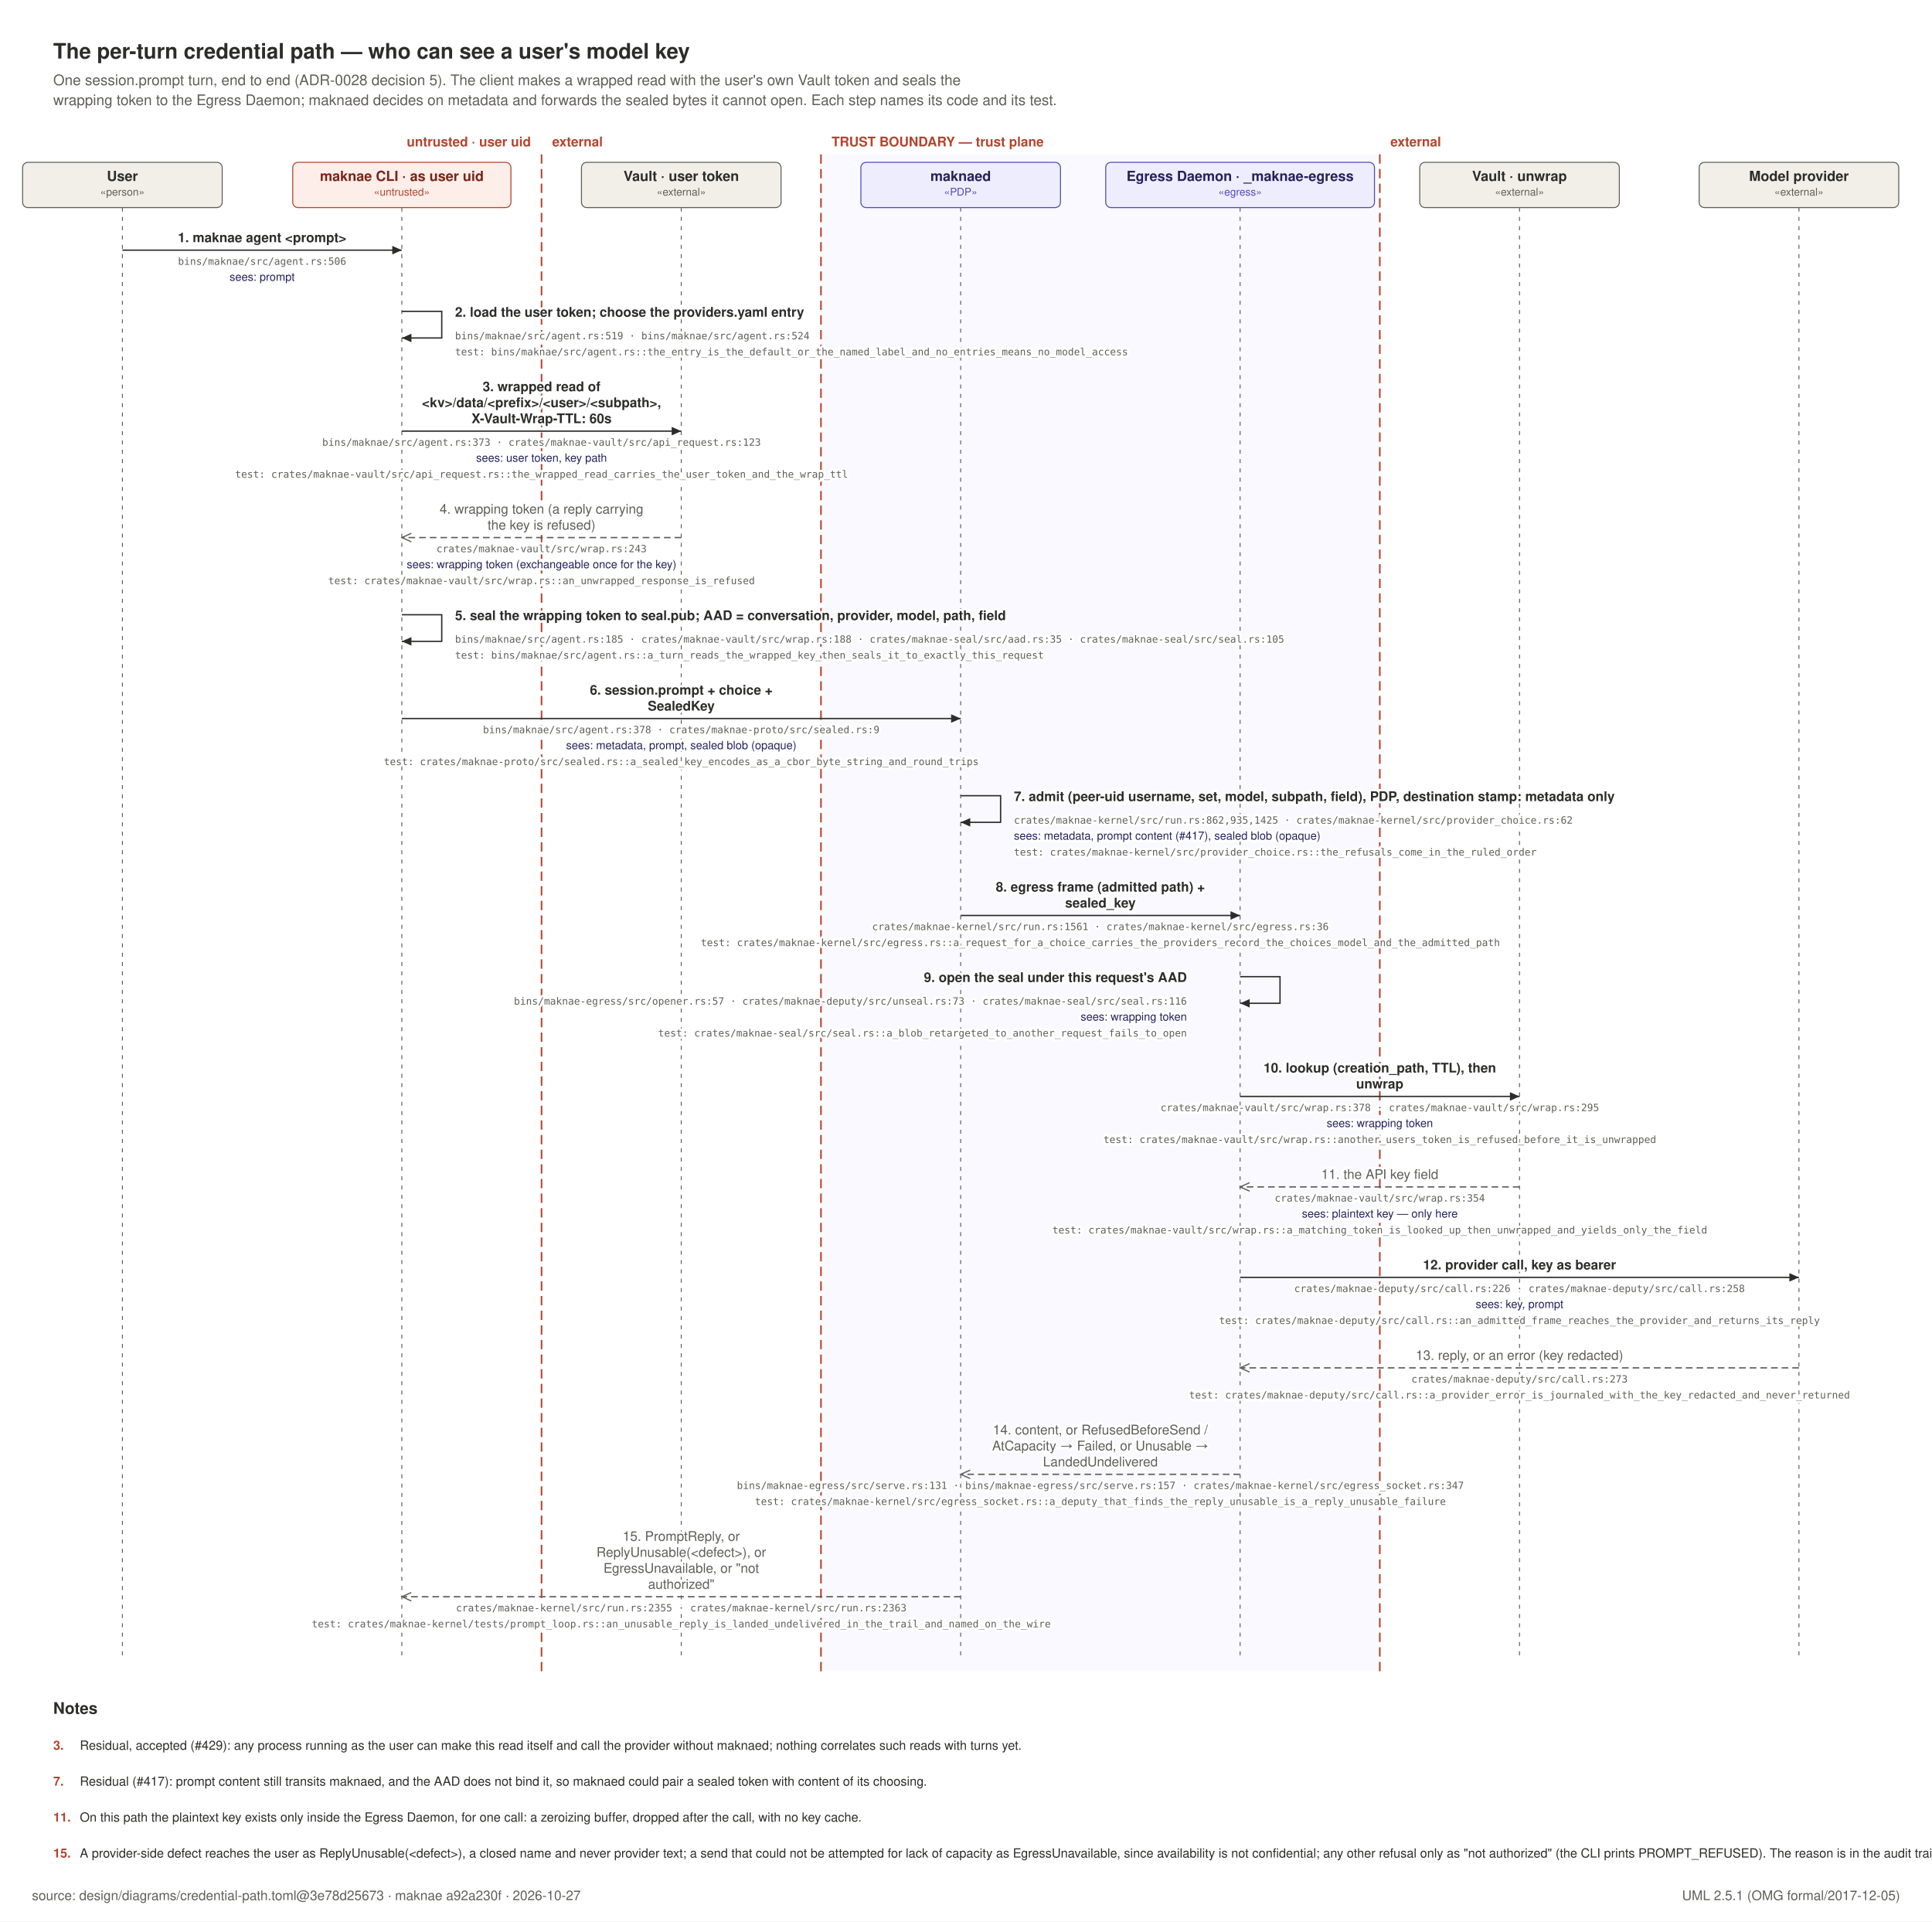
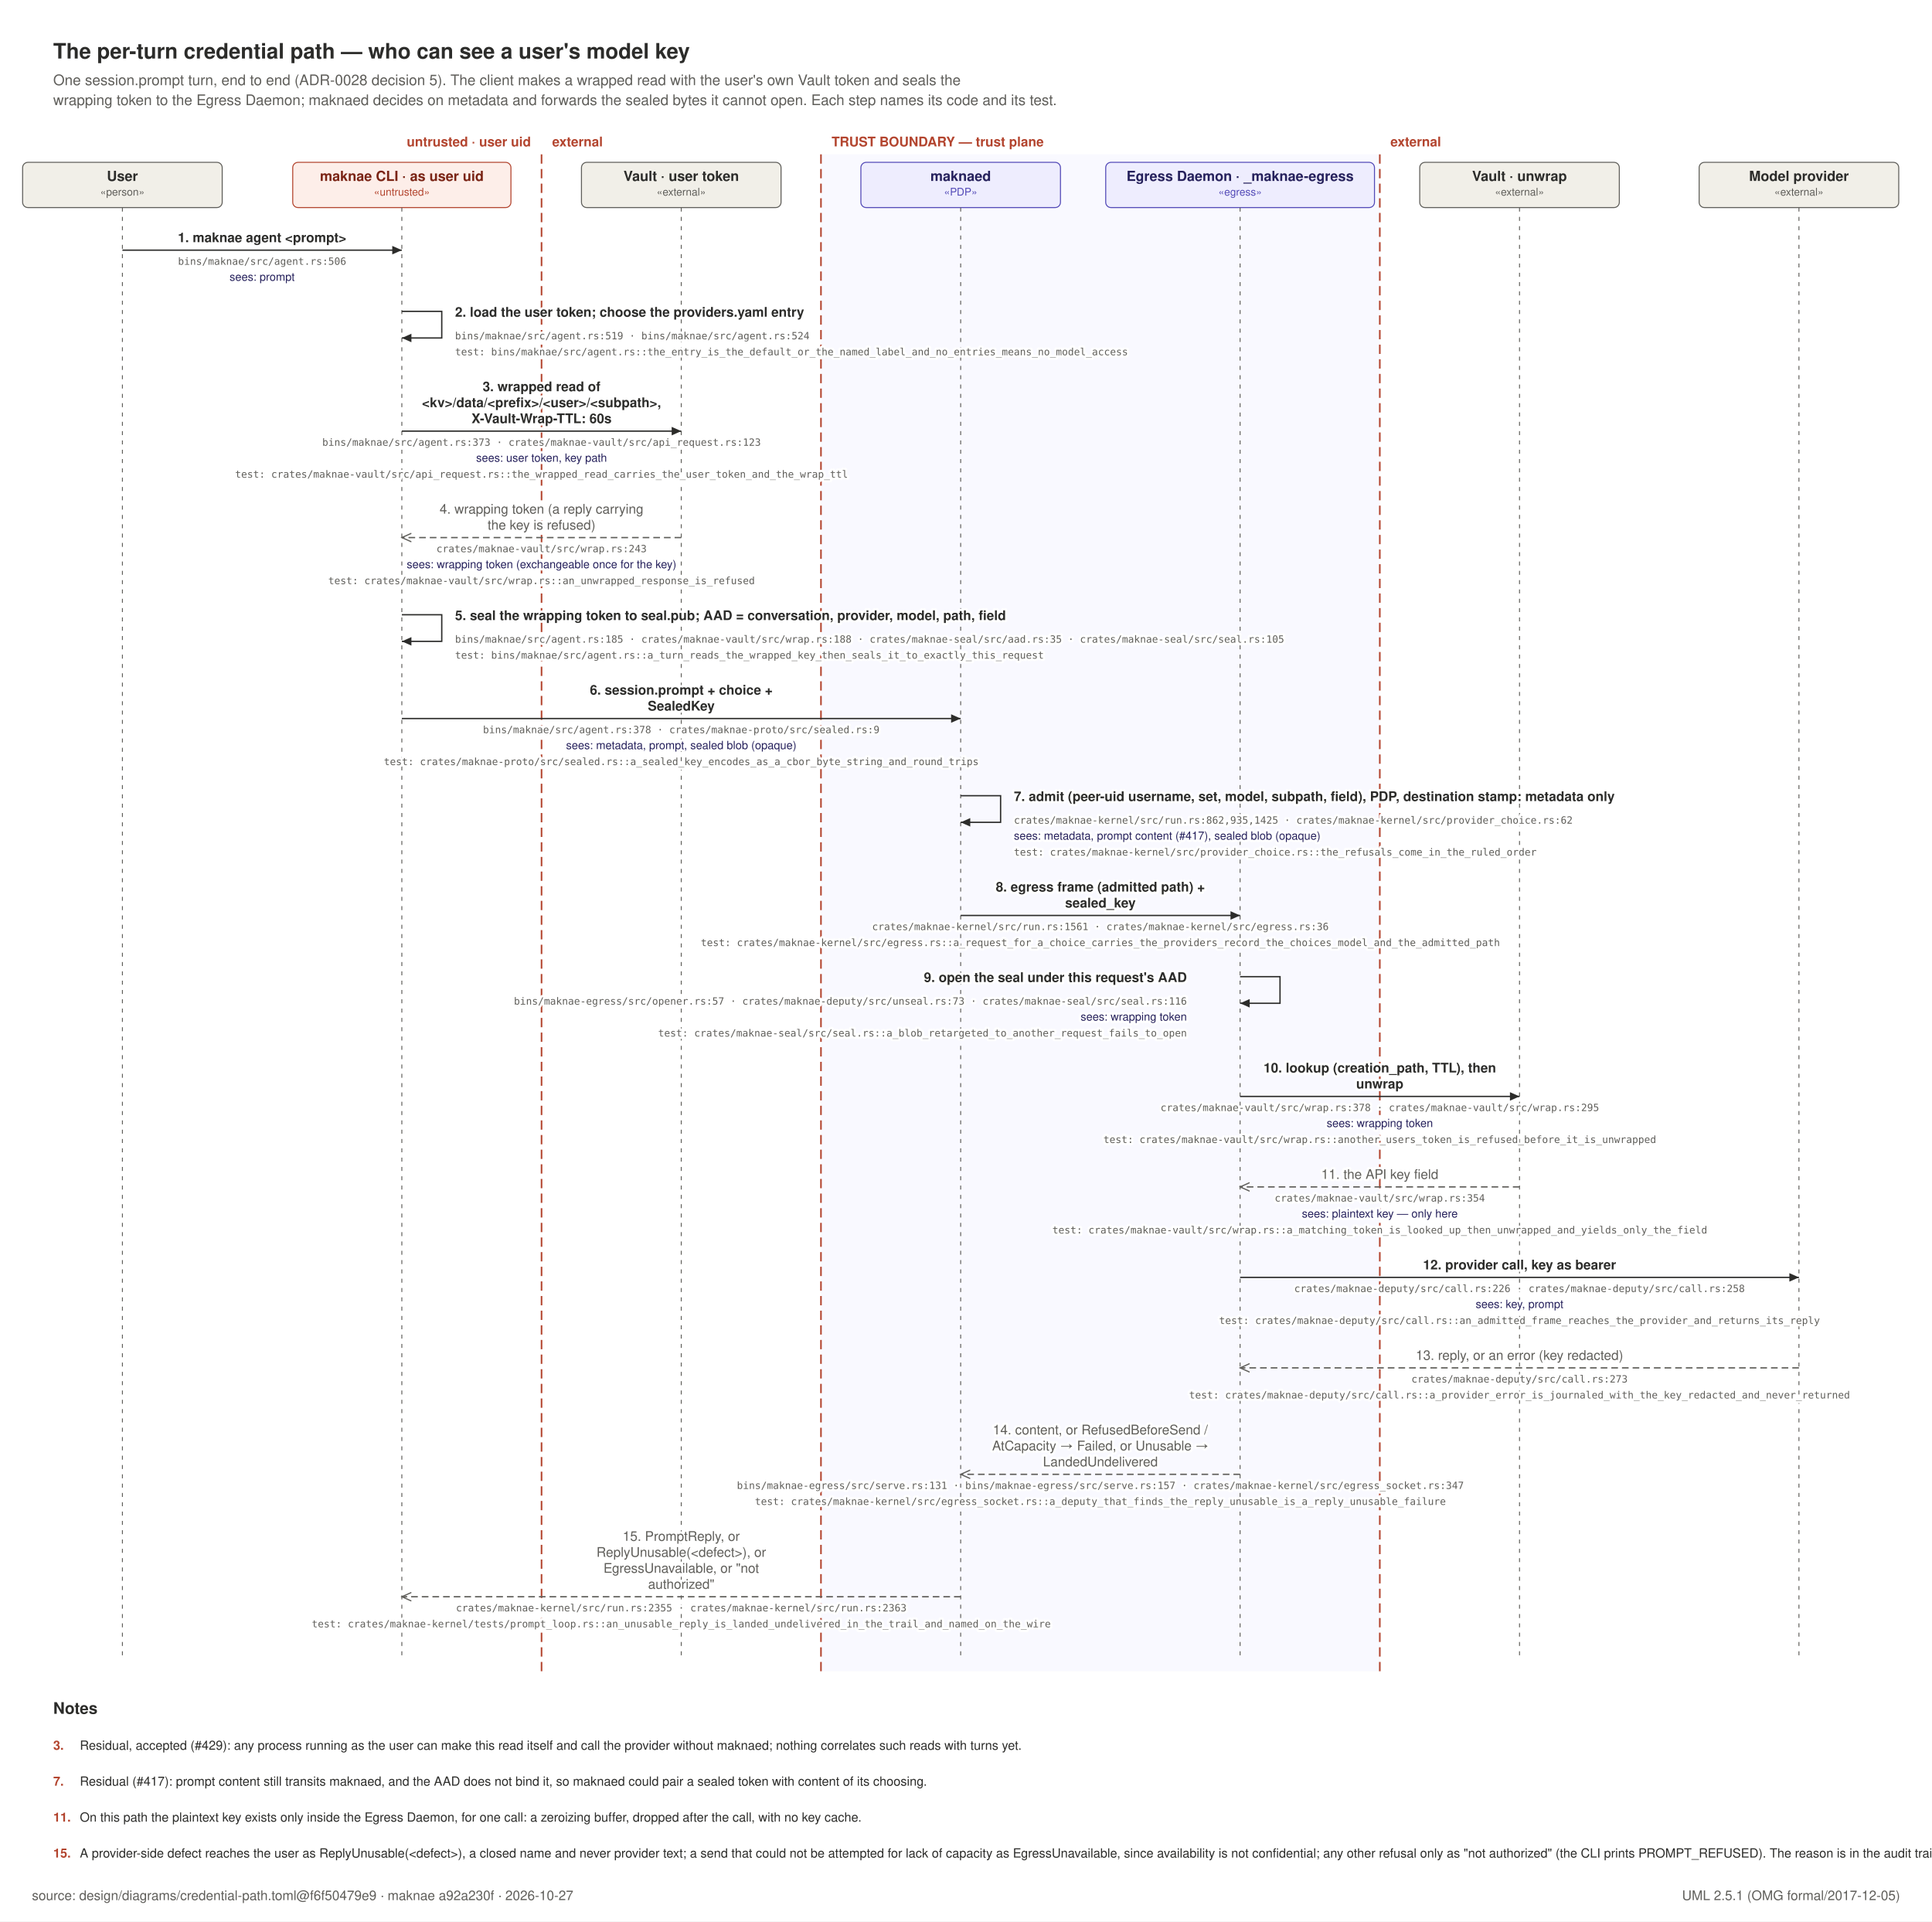
<svg xmlns="http://www.w3.org/2000/svg" width="1452" height="1444" viewBox="0 0 1452 1444" role="img">
  <rect x="0" y="0" width="1452" height="1444" fill="#FFFFFF" />
  <text x="40" y="44" text-anchor="start" font-family="Helvetica, Arial, sans-serif" font-size="16" font-weight="600" fill="#2C2C2A">The per-turn credential path — who can see a user's model key</text>
  <text x="40" y="64" text-anchor="start" font-family="Helvetica, Arial, sans-serif" font-size="11" font-weight="400" fill="#5F5E5A">One session.prompt turn, end to end (ADR-0028 decision 5). The client makes a wrapped read with the user's own Vault token and seals the</text>
  <text x="40" y="79" text-anchor="start" font-family="Helvetica, Arial, sans-serif" font-size="11" font-weight="400" fill="#5F5E5A">wrapping token to the Egress Daemon; maknaed decides on metadata and forwards the sealed bytes it cannot open. Each step names its code and its test.</text>
  <defs>
    <marker id="call" viewBox="0 0 10 10" refX="9" refY="5" markerWidth="8" markerHeight="8" orient="auto-start-reverse">
      <path d="M 0 1 L 9 5 L 0 9 z" fill="#2C2C2A" />
    </marker>
    <marker id="rep" viewBox="0 0 10 10" refX="9" refY="5" markerWidth="8" markerHeight="8" orient="auto-start-reverse">
      <path d="M 0 1 L 9 5 L 0 9" fill="none" stroke="#5F5E5A" stroke-width="1.1" />
    </marker>
  </defs>
  <line x1="407.0" y1="116" x2="407.0" y2="1256" stroke="#B3452F" stroke-width="1.2" stroke-dasharray="7 4" />
  <text x="399.0" y="110" text-anchor="end" font-family="Helvetica, Arial, sans-serif" font-size="10" font-weight="600" fill="#B3452F">untrusted · user uid</text>
  <text x="415.0" y="110" text-anchor="start" font-family="Helvetica, Arial, sans-serif" font-size="10" font-weight="600" fill="#B3452F">external</text>
  <rect x="617.0" y="116" width="420.0" height="1140" fill="#EEEDFE" opacity="0.35" />
  <line x1="617.0" y1="116" x2="617.0" y2="1256" stroke="#B3452F" stroke-width="1.2" stroke-dasharray="7 4" />
  <text x="625.0" y="110" text-anchor="start" font-family="Helvetica, Arial, sans-serif" font-size="10" font-weight="600" fill="#B3452F">TRUST BOUNDARY — trust plane</text>
  <line x1="1037.0" y1="116" x2="1037.0" y2="1256" stroke="#B3452F" stroke-width="1.2" stroke-dasharray="7 4" />
  <text x="1045.0" y="110" text-anchor="start" font-family="Helvetica, Arial, sans-serif" font-size="10" font-weight="600" fill="#B3452F">external</text>
  <rect x="17.0" y="122" width="150" height="34" rx="4" fill="#F1EFE8" stroke="#5F5E5A" stroke-width="0.75" />
  <text x="92" y="136" text-anchor="middle" font-family="Helvetica, Arial, sans-serif" font-size="10.5" font-weight="600" fill="#2C2C2A">User</text>
  <text x="92" y="147" text-anchor="middle" font-family="Helvetica, Arial, sans-serif" font-size="8" font-weight="400" fill="#5F5E5A">«person»</text>
  <line x1="92" y1="156" x2="92" y2="1244" stroke="#5F5E5A" stroke-width="0.7" stroke-dasharray="3 4" />
  <rect x="220.0" y="122" width="164" height="34" rx="4" fill="#FDEEE9" stroke="#B3452F" stroke-width="0.75" />
  <text x="302" y="136" text-anchor="middle" font-family="Helvetica, Arial, sans-serif" font-size="10.5" font-weight="600" fill="#7A2415">maknae CLI · as user uid</text>
  <text x="302" y="147" text-anchor="middle" font-family="Helvetica, Arial, sans-serif" font-size="8" font-weight="400" fill="#B3452F">«untrusted»</text>
  <line x1="302" y1="156" x2="302" y2="1244" stroke="#5F5E5A" stroke-width="0.7" stroke-dasharray="3 4" />
  <rect x="437.0" y="122" width="150" height="34" rx="4" fill="#F1EFE8" stroke="#5F5E5A" stroke-width="0.75" />
  <text x="512" y="136" text-anchor="middle" font-family="Helvetica, Arial, sans-serif" font-size="10.5" font-weight="600" fill="#2C2C2A">Vault · user token</text>
  <text x="512" y="147" text-anchor="middle" font-family="Helvetica, Arial, sans-serif" font-size="8" font-weight="400" fill="#5F5E5A">«external»</text>
  <line x1="512" y1="156" x2="512" y2="1244" stroke="#5F5E5A" stroke-width="0.7" stroke-dasharray="3 4" />
  <rect x="647.0" y="122" width="150" height="34" rx="4" fill="#EEEDFE" stroke="#534AB7" stroke-width="0.75" />
  <text x="722" y="136" text-anchor="middle" font-family="Helvetica, Arial, sans-serif" font-size="10.5" font-weight="600" fill="#26215C">maknaed</text>
  <text x="722" y="147" text-anchor="middle" font-family="Helvetica, Arial, sans-serif" font-size="8" font-weight="400" fill="#534AB7">«PDP»</text>
  <line x1="722" y1="156" x2="722" y2="1244" stroke="#5F5E5A" stroke-width="0.7" stroke-dasharray="3 4" />
  <rect x="831.0" y="122" width="202" height="34" rx="4" fill="#EEEDFE" stroke="#534AB7" stroke-width="0.75" />
  <text x="932" y="136" text-anchor="middle" font-family="Helvetica, Arial, sans-serif" font-size="10.5" font-weight="600" fill="#26215C">Egress Daemon · _maknae-egress</text>
  <text x="932" y="147" text-anchor="middle" font-family="Helvetica, Arial, sans-serif" font-size="8" font-weight="400" fill="#534AB7">«egress»</text>
  <line x1="932" y1="156" x2="932" y2="1244" stroke="#5F5E5A" stroke-width="0.7" stroke-dasharray="3 4" />
  <rect x="1067.0" y="122" width="150" height="34" rx="4" fill="#F1EFE8" stroke="#5F5E5A" stroke-width="0.75" />
  <text x="1142" y="136" text-anchor="middle" font-family="Helvetica, Arial, sans-serif" font-size="10.5" font-weight="600" fill="#2C2C2A">Vault · unwrap</text>
  <text x="1142" y="147" text-anchor="middle" font-family="Helvetica, Arial, sans-serif" font-size="8" font-weight="400" fill="#5F5E5A">«external»</text>
  <line x1="1142" y1="156" x2="1142" y2="1244" stroke="#5F5E5A" stroke-width="0.7" stroke-dasharray="3 4" />
  <rect x="1277.0" y="122" width="150" height="34" rx="4" fill="#F1EFE8" stroke="#5F5E5A" stroke-width="0.75" />
  <text x="1352" y="136" text-anchor="middle" font-family="Helvetica, Arial, sans-serif" font-size="10.5" font-weight="600" fill="#2C2C2A">Model provider</text>
  <text x="1352" y="147" text-anchor="middle" font-family="Helvetica, Arial, sans-serif" font-size="8" font-weight="400" fill="#5F5E5A">«external»</text>
  <line x1="1352" y1="156" x2="1352" y2="1244" stroke="#5F5E5A" stroke-width="0.7" stroke-dasharray="3 4" />
  <line x1="92" y1="188" x2="302" y2="188" stroke="#2C2C2A" stroke-width="1" marker-end="url(#call)" />
  <text x="197.0" y="182" text-anchor="middle" font-family="Helvetica, Arial, sans-serif" font-size="10" font-weight="600" fill="#2C2C2A" stroke="#FFFFFF" stroke-width="3.5" paint-order="stroke" stroke-linejoin="round">1. maknae agent &lt;prompt&gt;</text>
  <text x="197.0" y="199" text-anchor="middle" font-family="ui-monospace, SFMono-Regular, Menlo, monospace" font-size="7.5" font-weight="400" fill="#5F5E5A" stroke="#FFFFFF" stroke-width="3.5" paint-order="stroke" stroke-linejoin="round">bins/maknae/src/agent.rs:506</text>
  <text x="197.0" y="211" text-anchor="middle" font-family="Helvetica, Arial, sans-serif" font-size="8.5" font-weight="400" fill="#26215C" stroke="#FFFFFF" stroke-width="3.5" paint-order="stroke" stroke-linejoin="round">sees: prompt</text>
  <path d="M 302 234 h 30 v 20 h -30" fill="none" stroke="#2C2C2A" stroke-width="1" marker-end="url(#call)" />
  <text x="342" y="238" text-anchor="start" font-family="Helvetica, Arial, sans-serif" font-size="10" font-weight="600" fill="#2C2C2A" stroke="#FFFFFF" stroke-width="3.5" paint-order="stroke" stroke-linejoin="round">2. load the user token; choose the providers.yaml entry</text>
  <text x="342" y="255" text-anchor="start" font-family="ui-monospace, SFMono-Regular, Menlo, monospace" font-size="7.5" font-weight="400" fill="#5F5E5A" stroke="#FFFFFF" stroke-width="3.5" paint-order="stroke" stroke-linejoin="round">bins/maknae/src/agent.rs:519 · bins/maknae/src/agent.rs:524</text>
  <text x="342" y="267" text-anchor="start" font-family="ui-monospace, SFMono-Regular, Menlo, monospace" font-size="7.5" font-weight="400" fill="#5F5E5A" stroke="#FFFFFF" stroke-width="3.5" paint-order="stroke" stroke-linejoin="round">test: bins/maknae/src/agent.rs::the_entry_is_the_default_or_the_named_label_and_no_entries_means_no_model_access</text>
  <line x1="302" y1="324" x2="512" y2="324" stroke="#2C2C2A" stroke-width="1" marker-end="url(#call)" />
  <text x="407.0" y="294" text-anchor="middle" font-family="Helvetica, Arial, sans-serif" font-size="10" font-weight="600" fill="#2C2C2A" stroke="#FFFFFF" stroke-width="3.5" paint-order="stroke" stroke-linejoin="round">3. wrapped read of</text>
  <text x="407.0" y="306" text-anchor="middle" font-family="Helvetica, Arial, sans-serif" font-size="10" font-weight="600" fill="#2C2C2A" stroke="#FFFFFF" stroke-width="3.5" paint-order="stroke" stroke-linejoin="round">&lt;kv&gt;/data/&lt;prefix&gt;/&lt;user&gt;/&lt;subpath&gt;,</text>
  <text x="407.0" y="318" text-anchor="middle" font-family="Helvetica, Arial, sans-serif" font-size="10" font-weight="600" fill="#2C2C2A" stroke="#FFFFFF" stroke-width="3.5" paint-order="stroke" stroke-linejoin="round">X-Vault-Wrap-TTL: 60s</text>
  <text x="407.0" y="335" text-anchor="middle" font-family="ui-monospace, SFMono-Regular, Menlo, monospace" font-size="7.5" font-weight="400" fill="#5F5E5A" stroke="#FFFFFF" stroke-width="3.5" paint-order="stroke" stroke-linejoin="round">bins/maknae/src/agent.rs:373 · crates/maknae-vault/src/api_request.rs:123</text>
  <text x="407.0" y="347" text-anchor="middle" font-family="Helvetica, Arial, sans-serif" font-size="8.5" font-weight="400" fill="#26215C" stroke="#FFFFFF" stroke-width="3.5" paint-order="stroke" stroke-linejoin="round">sees: user token, key path</text>
  <text x="407.0" y="359" text-anchor="middle" font-family="ui-monospace, SFMono-Regular, Menlo, monospace" font-size="7.5" font-weight="400" fill="#5F5E5A" stroke="#FFFFFF" stroke-width="3.5" paint-order="stroke" stroke-linejoin="round">test: crates/maknae-vault/src/api_request.rs::the_wrapped_read_carries_the_user_token_and_the_wrap_ttl</text>
  <line x1="512" y1="404" x2="302" y2="404" stroke="#5F5E5A" stroke-width="1" stroke-dasharray="5 3" marker-end="url(#rep)" />
  <text x="407.0" y="386" text-anchor="middle" font-family="Helvetica, Arial, sans-serif" font-size="10" font-weight="400" fill="#5F5E5A" stroke="#FFFFFF" stroke-width="3.5" paint-order="stroke" stroke-linejoin="round">4. wrapping token (a reply carrying</text>
  <text x="407.0" y="398" text-anchor="middle" font-family="Helvetica, Arial, sans-serif" font-size="10" font-weight="400" fill="#5F5E5A" stroke="#FFFFFF" stroke-width="3.5" paint-order="stroke" stroke-linejoin="round">the key is refused)</text>
  <text x="407.0" y="415" text-anchor="middle" font-family="ui-monospace, SFMono-Regular, Menlo, monospace" font-size="7.5" font-weight="400" fill="#5F5E5A" stroke="#FFFFFF" stroke-width="3.5" paint-order="stroke" stroke-linejoin="round">crates/maknae-vault/src/wrap.rs:243</text>
  <text x="407.0" y="427" text-anchor="middle" font-family="Helvetica, Arial, sans-serif" font-size="8.5" font-weight="400" fill="#26215C" stroke="#FFFFFF" stroke-width="3.5" paint-order="stroke" stroke-linejoin="round">sees: wrapping token (exchangeable once for the key)</text>
  <text x="407.0" y="439" text-anchor="middle" font-family="ui-monospace, SFMono-Regular, Menlo, monospace" font-size="7.5" font-weight="400" fill="#5F5E5A" stroke="#FFFFFF" stroke-width="3.5" paint-order="stroke" stroke-linejoin="round">test: crates/maknae-vault/src/wrap.rs::an_unwrapped_response_is_refused</text>
  <path d="M 302 462 h 30 v 20 h -30" fill="none" stroke="#2C2C2A" stroke-width="1" marker-end="url(#call)" />
  <text x="342" y="466" text-anchor="start" font-family="Helvetica, Arial, sans-serif" font-size="10" font-weight="600" fill="#2C2C2A" stroke="#FFFFFF" stroke-width="3.5" paint-order="stroke" stroke-linejoin="round">5. seal the wrapping token to seal.pub; AAD = conversation, provider, model, path, field</text>
  <text x="342" y="483" text-anchor="start" font-family="ui-monospace, SFMono-Regular, Menlo, monospace" font-size="7.5" font-weight="400" fill="#5F5E5A" stroke="#FFFFFF" stroke-width="3.5" paint-order="stroke" stroke-linejoin="round">bins/maknae/src/agent.rs:185 · crates/maknae-vault/src/wrap.rs:188 · crates/maknae-seal/src/aad.rs:35 · crates/maknae-seal/src/seal.rs:105</text>
  <text x="342" y="495" text-anchor="start" font-family="ui-monospace, SFMono-Regular, Menlo, monospace" font-size="7.5" font-weight="400" fill="#5F5E5A" stroke="#FFFFFF" stroke-width="3.5" paint-order="stroke" stroke-linejoin="round">test: bins/maknae/src/agent.rs::a_turn_reads_the_wrapped_key_then_seals_it_to_exactly_this_request</text>
  <line x1="302" y1="540" x2="722" y2="540" stroke="#2C2C2A" stroke-width="1" marker-end="url(#call)" />
  <text x="512.0" y="522" text-anchor="middle" font-family="Helvetica, Arial, sans-serif" font-size="10" font-weight="600" fill="#2C2C2A" stroke="#FFFFFF" stroke-width="3.5" paint-order="stroke" stroke-linejoin="round">6. session.prompt + choice +</text>
  <text x="512.0" y="534" text-anchor="middle" font-family="Helvetica, Arial, sans-serif" font-size="10" font-weight="600" fill="#2C2C2A" stroke="#FFFFFF" stroke-width="3.5" paint-order="stroke" stroke-linejoin="round">SealedKey</text>
  <text x="512.0" y="551" text-anchor="middle" font-family="ui-monospace, SFMono-Regular, Menlo, monospace" font-size="7.5" font-weight="400" fill="#5F5E5A" stroke="#FFFFFF" stroke-width="3.5" paint-order="stroke" stroke-linejoin="round">bins/maknae/src/agent.rs:378 · crates/maknae-proto/src/sealed.rs:9</text>
  <text x="512.0" y="563" text-anchor="middle" font-family="Helvetica, Arial, sans-serif" font-size="8.5" font-weight="400" fill="#26215C" stroke="#FFFFFF" stroke-width="3.5" paint-order="stroke" stroke-linejoin="round">sees: metadata, prompt, sealed blob (opaque)</text>
  <text x="512.0" y="575" text-anchor="middle" font-family="ui-monospace, SFMono-Regular, Menlo, monospace" font-size="7.5" font-weight="400" fill="#5F5E5A" stroke="#FFFFFF" stroke-width="3.5" paint-order="stroke" stroke-linejoin="round">test: crates/maknae-proto/src/sealed.rs::a_sealed_key_encodes_as_a_cbor_byte_string_and_round_trips</text>
  <path d="M 722 598 h 30 v 20 h -30" fill="none" stroke="#2C2C2A" stroke-width="1" marker-end="url(#call)" />
  <text x="762" y="602" text-anchor="start" font-family="Helvetica, Arial, sans-serif" font-size="10" font-weight="600" fill="#2C2C2A" stroke="#FFFFFF" stroke-width="3.5" paint-order="stroke" stroke-linejoin="round">7. admit (peer-uid username, set, model, subpath, field), PDP, destination stamp: metadata only</text>
  <text x="762" y="619" text-anchor="start" font-family="ui-monospace, SFMono-Regular, Menlo, monospace" font-size="7.5" font-weight="400" fill="#5F5E5A" stroke="#FFFFFF" stroke-width="3.5" paint-order="stroke" stroke-linejoin="round">crates/maknae-kernel/src/run.rs:862,935,1425 · crates/maknae-kernel/src/provider_choice.rs:62</text>
  <text x="762" y="631" text-anchor="start" font-family="Helvetica, Arial, sans-serif" font-size="8.5" font-weight="400" fill="#26215C" stroke="#FFFFFF" stroke-width="3.5" paint-order="stroke" stroke-linejoin="round">sees: metadata, prompt content (#417), sealed blob (opaque)</text>
  <text x="762" y="643" text-anchor="start" font-family="ui-monospace, SFMono-Regular, Menlo, monospace" font-size="7.5" font-weight="400" fill="#5F5E5A" stroke="#FFFFFF" stroke-width="3.5" paint-order="stroke" stroke-linejoin="round">test: crates/maknae-kernel/src/provider_choice.rs::the_refusals_come_in_the_ruled_order</text>
  <line x1="722" y1="688" x2="932" y2="688" stroke="#2C2C2A" stroke-width="1" marker-end="url(#call)" />
  <text x="827.0" y="670" text-anchor="middle" font-family="Helvetica, Arial, sans-serif" font-size="10" font-weight="600" fill="#2C2C2A" stroke="#FFFFFF" stroke-width="3.5" paint-order="stroke" stroke-linejoin="round">8. egress frame (admitted path) +</text>
  <text x="827.0" y="682" text-anchor="middle" font-family="Helvetica, Arial, sans-serif" font-size="10" font-weight="600" fill="#2C2C2A" stroke="#FFFFFF" stroke-width="3.5" paint-order="stroke" stroke-linejoin="round">sealed_key</text>
  <text x="827.0" y="699" text-anchor="middle" font-family="ui-monospace, SFMono-Regular, Menlo, monospace" font-size="7.5" font-weight="400" fill="#5F5E5A" stroke="#FFFFFF" stroke-width="3.5" paint-order="stroke" stroke-linejoin="round">crates/maknae-kernel/src/run.rs:1561 · crates/maknae-kernel/src/egress.rs:36</text>
  <text x="827.0" y="711" text-anchor="middle" font-family="ui-monospace, SFMono-Regular, Menlo, monospace" font-size="7.5" font-weight="400" fill="#5F5E5A" stroke="#FFFFFF" stroke-width="3.5" paint-order="stroke" stroke-linejoin="round">test: crates/maknae-kernel/src/egress.rs::a_request_for_a_choice_carries_the_providers_record_the_choices_model_and_the_admitted_path</text>
  <path d="M 932 734 h 30 v 20 h -30" fill="none" stroke="#2C2C2A" stroke-width="1" marker-end="url(#call)" />
  <text x="892" y="738" text-anchor="end" font-family="Helvetica, Arial, sans-serif" font-size="10" font-weight="600" fill="#2C2C2A" stroke="#FFFFFF" stroke-width="3.5" paint-order="stroke" stroke-linejoin="round">9. open the seal under this request's AAD</text>
  <text x="892" y="755" text-anchor="end" font-family="ui-monospace, SFMono-Regular, Menlo, monospace" font-size="7.5" font-weight="400" fill="#5F5E5A" stroke="#FFFFFF" stroke-width="3.5" paint-order="stroke" stroke-linejoin="round">bins/maknae-egress/src/opener.rs:57 · crates/maknae-deputy/src/unseal.rs:73 · crates/maknae-seal/src/seal.rs:116</text>
  <text x="892" y="767" text-anchor="end" font-family="Helvetica, Arial, sans-serif" font-size="8.5" font-weight="400" fill="#26215C" stroke="#FFFFFF" stroke-width="3.5" paint-order="stroke" stroke-linejoin="round">sees: wrapping token</text>
  <text x="892" y="779" text-anchor="end" font-family="ui-monospace, SFMono-Regular, Menlo, monospace" font-size="7.5" font-weight="400" fill="#5F5E5A" stroke="#FFFFFF" stroke-width="3.5" paint-order="stroke" stroke-linejoin="round">test: crates/maknae-seal/src/seal.rs::a_blob_retargeted_to_another_request_fails_to_open</text>
  <line x1="932" y1="824" x2="1142" y2="824" stroke="#2C2C2A" stroke-width="1" marker-end="url(#call)" />
  <text x="1037.0" y="806" text-anchor="middle" font-family="Helvetica, Arial, sans-serif" font-size="10" font-weight="600" fill="#2C2C2A" stroke="#FFFFFF" stroke-width="3.5" paint-order="stroke" stroke-linejoin="round">10. lookup (creation_path, TTL), then</text>
  <text x="1037.0" y="818" text-anchor="middle" font-family="Helvetica, Arial, sans-serif" font-size="10" font-weight="600" fill="#2C2C2A" stroke="#FFFFFF" stroke-width="3.5" paint-order="stroke" stroke-linejoin="round">unwrap</text>
  <text x="1037.0" y="835" text-anchor="middle" font-family="ui-monospace, SFMono-Regular, Menlo, monospace" font-size="7.5" font-weight="400" fill="#5F5E5A" stroke="#FFFFFF" stroke-width="3.5" paint-order="stroke" stroke-linejoin="round">crates/maknae-vault/src/wrap.rs:378 · crates/maknae-vault/src/wrap.rs:295</text>
  <text x="1037.0" y="847" text-anchor="middle" font-family="Helvetica, Arial, sans-serif" font-size="8.5" font-weight="400" fill="#26215C" stroke="#FFFFFF" stroke-width="3.5" paint-order="stroke" stroke-linejoin="round">sees: wrapping token</text>
  <text x="1037.0" y="859" text-anchor="middle" font-family="ui-monospace, SFMono-Regular, Menlo, monospace" font-size="7.5" font-weight="400" fill="#5F5E5A" stroke="#FFFFFF" stroke-width="3.5" paint-order="stroke" stroke-linejoin="round">test: crates/maknae-vault/src/wrap.rs::another_users_token_is_refused_before_it_is_unwrapped</text>
  <line x1="1142" y1="892" x2="932" y2="892" stroke="#5F5E5A" stroke-width="1" stroke-dasharray="5 3" marker-end="url(#rep)" />
  <text x="1037.0" y="886" text-anchor="middle" font-family="Helvetica, Arial, sans-serif" font-size="10" font-weight="400" fill="#5F5E5A" stroke="#FFFFFF" stroke-width="3.5" paint-order="stroke" stroke-linejoin="round">11. the API key field</text>
  <text x="1037.0" y="903" text-anchor="middle" font-family="ui-monospace, SFMono-Regular, Menlo, monospace" font-size="7.5" font-weight="400" fill="#5F5E5A" stroke="#FFFFFF" stroke-width="3.5" paint-order="stroke" stroke-linejoin="round">crates/maknae-vault/src/wrap.rs:354</text>
  <text x="1037.0" y="915" text-anchor="middle" font-family="Helvetica, Arial, sans-serif" font-size="8.5" font-weight="400" fill="#26215C" stroke="#FFFFFF" stroke-width="3.5" paint-order="stroke" stroke-linejoin="round">sees: plaintext key — only here</text>
  <text x="1037.0" y="927" text-anchor="middle" font-family="ui-monospace, SFMono-Regular, Menlo, monospace" font-size="7.5" font-weight="400" fill="#5F5E5A" stroke="#FFFFFF" stroke-width="3.5" paint-order="stroke" stroke-linejoin="round">test: crates/maknae-vault/src/wrap.rs::a_matching_token_is_looked_up_then_unwrapped_and_yields_only_the_field</text>
  <line x1="932" y1="960" x2="1352" y2="960" stroke="#2C2C2A" stroke-width="1" marker-end="url(#call)" />
  <text x="1142.0" y="954" text-anchor="middle" font-family="Helvetica, Arial, sans-serif" font-size="10" font-weight="600" fill="#2C2C2A" stroke="#FFFFFF" stroke-width="3.5" paint-order="stroke" stroke-linejoin="round">12. provider call, key as bearer</text>
  <text x="1142.0" y="971" text-anchor="middle" font-family="ui-monospace, SFMono-Regular, Menlo, monospace" font-size="7.5" font-weight="400" fill="#5F5E5A" stroke="#FFFFFF" stroke-width="3.5" paint-order="stroke" stroke-linejoin="round">crates/maknae-deputy/src/call.rs:226 · crates/maknae-deputy/src/call.rs:258</text>
  <text x="1142.0" y="983" text-anchor="middle" font-family="Helvetica, Arial, sans-serif" font-size="8.5" font-weight="400" fill="#26215C" stroke="#FFFFFF" stroke-width="3.5" paint-order="stroke" stroke-linejoin="round">sees: key, prompt</text>
  <text x="1142.0" y="995" text-anchor="middle" font-family="ui-monospace, SFMono-Regular, Menlo, monospace" font-size="7.5" font-weight="400" fill="#5F5E5A" stroke="#FFFFFF" stroke-width="3.5" paint-order="stroke" stroke-linejoin="round">test: crates/maknae-deputy/src/call.rs::an_admitted_frame_reaches_the_provider_and_returns_its_reply</text>
  <line x1="1352" y1="1028" x2="932" y2="1028" stroke="#5F5E5A" stroke-width="1" stroke-dasharray="5 3" marker-end="url(#rep)" />
  <text x="1142.0" y="1022" text-anchor="middle" font-family="Helvetica, Arial, sans-serif" font-size="10" font-weight="400" fill="#5F5E5A" stroke="#FFFFFF" stroke-width="3.5" paint-order="stroke" stroke-linejoin="round">13. reply, or an error (key redacted)</text>
  <text x="1142.0" y="1039" text-anchor="middle" font-family="ui-monospace, SFMono-Regular, Menlo, monospace" font-size="7.5" font-weight="400" fill="#5F5E5A" stroke="#FFFFFF" stroke-width="3.5" paint-order="stroke" stroke-linejoin="round">crates/maknae-deputy/src/call.rs:273</text>
  <text x="1142.0" y="1051" text-anchor="middle" font-family="ui-monospace, SFMono-Regular, Menlo, monospace" font-size="7.5" font-weight="400" fill="#5F5E5A" stroke="#FFFFFF" stroke-width="3.5" paint-order="stroke" stroke-linejoin="round">test: crates/maknae-deputy/src/call.rs::a_provider_error_is_journaled_with_the_key_redacted_and_never_returned</text>
  <line x1="932" y1="1108" x2="722" y2="1108" stroke="#5F5E5A" stroke-width="1" stroke-dasharray="5 3" marker-end="url(#rep)" />
  <text x="827.0" y="1078" text-anchor="middle" font-family="Helvetica, Arial, sans-serif" font-size="10" font-weight="400" fill="#5F5E5A" stroke="#FFFFFF" stroke-width="3.5" paint-order="stroke" stroke-linejoin="round">14. content, or RefusedBeforeSend /</text>
  <text x="827.0" y="1090" text-anchor="middle" font-family="Helvetica, Arial, sans-serif" font-size="10" font-weight="400" fill="#5F5E5A" stroke="#FFFFFF" stroke-width="3.5" paint-order="stroke" stroke-linejoin="round">AtCapacity → Failed, or Unusable →</text>
  <text x="827.0" y="1102" text-anchor="middle" font-family="Helvetica, Arial, sans-serif" font-size="10" font-weight="400" fill="#5F5E5A" stroke="#FFFFFF" stroke-width="3.5" paint-order="stroke" stroke-linejoin="round">LandedUndelivered</text>
  <text x="827.0" y="1119" text-anchor="middle" font-family="ui-monospace, SFMono-Regular, Menlo, monospace" font-size="7.5" font-weight="400" fill="#5F5E5A" stroke="#FFFFFF" stroke-width="3.5" paint-order="stroke" stroke-linejoin="round">bins/maknae-egress/src/serve.rs:131 · bins/maknae-egress/src/serve.rs:157 · crates/maknae-kernel/src/egress_socket.rs:347</text>
  <text x="827.0" y="1131" text-anchor="middle" font-family="ui-monospace, SFMono-Regular, Menlo, monospace" font-size="7.5" font-weight="400" fill="#5F5E5A" stroke="#FFFFFF" stroke-width="3.5" paint-order="stroke" stroke-linejoin="round">test: crates/maknae-kernel/src/egress_socket.rs::a_deputy_that_finds_the_reply_unusable_is_a_reply_unusable_failure</text>
  <line x1="722" y1="1200" x2="302" y2="1200" stroke="#5F5E5A" stroke-width="1" stroke-dasharray="5 3" marker-end="url(#rep)" />
  <text x="512.0" y="1158" text-anchor="middle" font-family="Helvetica, Arial, sans-serif" font-size="10" font-weight="400" fill="#5F5E5A" stroke="#FFFFFF" stroke-width="3.5" paint-order="stroke" stroke-linejoin="round">15. PromptReply, or</text>
  <text x="512.0" y="1170" text-anchor="middle" font-family="Helvetica, Arial, sans-serif" font-size="10" font-weight="400" fill="#5F5E5A" stroke="#FFFFFF" stroke-width="3.5" paint-order="stroke" stroke-linejoin="round">ReplyUnusable(&lt;defect&gt;), or</text>
  <text x="512.0" y="1182" text-anchor="middle" font-family="Helvetica, Arial, sans-serif" font-size="10" font-weight="400" fill="#5F5E5A" stroke="#FFFFFF" stroke-width="3.5" paint-order="stroke" stroke-linejoin="round">EgressUnavailable, or "not</text>
  <text x="512.0" y="1194" text-anchor="middle" font-family="Helvetica, Arial, sans-serif" font-size="10" font-weight="400" fill="#5F5E5A" stroke="#FFFFFF" stroke-width="3.5" paint-order="stroke" stroke-linejoin="round">authorized"</text>
  <text x="512.0" y="1211" text-anchor="middle" font-family="ui-monospace, SFMono-Regular, Menlo, monospace" font-size="7.5" font-weight="400" fill="#5F5E5A" stroke="#FFFFFF" stroke-width="3.5" paint-order="stroke" stroke-linejoin="round">crates/maknae-kernel/src/run.rs:2355 · crates/maknae-kernel/src/run.rs:2363</text>
  <text x="512.0" y="1223" text-anchor="middle" font-family="ui-monospace, SFMono-Regular, Menlo, monospace" font-size="7.5" font-weight="400" fill="#5F5E5A" stroke="#FFFFFF" stroke-width="3.5" paint-order="stroke" stroke-linejoin="round">test: crates/maknae-kernel/tests/prompt_loop.rs::an_unusable_reply_is_landed_undelivered_in_the_trail_and_named_on_the_wire</text>
  <text x="40" y="1288" text-anchor="start" font-family="Helvetica, Arial, sans-serif" font-size="12" font-weight="600" fill="#2C2C2A">Notes</text>
  <text x="40" y="1315" text-anchor="start" font-family="Helvetica, Arial, sans-serif" font-size="9.5" font-weight="600" fill="#B3452F">3.</text>
  <text x="60" y="1315" text-anchor="start" font-family="Helvetica, Arial, sans-serif" font-size="9.5" font-weight="400" fill="#2C2C2A">Residual, accepted (#429): any process running as the user can make this read itself and call the provider without maknaed; nothing correlates such reads with turns yet.</text>
  <text x="40" y="1342" text-anchor="start" font-family="Helvetica, Arial, sans-serif" font-size="9.5" font-weight="600" fill="#B3452F">7.</text>
  <text x="60" y="1342" text-anchor="start" font-family="Helvetica, Arial, sans-serif" font-size="9.5" font-weight="400" fill="#2C2C2A">Residual (#417): prompt content still transits maknaed, and the AAD does not bind it, so maknaed could pair a sealed token with content of its choosing.</text>
  <text x="40" y="1369" text-anchor="start" font-family="Helvetica, Arial, sans-serif" font-size="9.5" font-weight="600" fill="#B3452F">11.</text>
  <text x="60" y="1369" text-anchor="start" font-family="Helvetica, Arial, sans-serif" font-size="9.5" font-weight="400" fill="#2C2C2A">On this path the plaintext key exists only inside the Egress Daemon, for one call: a zeroizing buffer, dropped after the call, with no key cache.</text>
  <text x="40" y="1396" text-anchor="start" font-family="Helvetica, Arial, sans-serif" font-size="9.5" font-weight="600" fill="#B3452F">15.</text>
  <text x="60" y="1396" text-anchor="start" font-family="Helvetica, Arial, sans-serif" font-size="9.5" font-weight="400" fill="#2C2C2A">A provider-side defect reaches the user as ReplyUnusable(&lt;defect&gt;), a closed name and never provider text; a send that could not be attempted for lack of capacity as EgressUnavailable, since availability is not confidential; any other refusal only as "not authorized" (the CLI prints PROMPT_REFUSED). The reason is in the audit trail, for the administrator.</text>
-   <text x="24" y="1428" text-anchor="start" font-family="Helvetica, Arial, sans-serif" font-size="10" font-weight="400" fill="#5F5E5A">source: design/diagrams/credential-path.toml@3e78d25673 · maknae a92a230f · 2026-10-27</text>
+   <text x="24" y="1428" text-anchor="start" font-family="Helvetica, Arial, sans-serif" font-size="10" font-weight="400" fill="#5F5E5A">source: design/diagrams/credential-path.toml@f6f50479e9 · maknae a92a230f · 2026-10-27</text>
  <text x="1428" y="1428" text-anchor="end" font-family="Helvetica, Arial, sans-serif" font-size="10" font-weight="400" fill="#5F5E5A">UML 2.5.1 (OMG formal/2017-12-05)</text>
</svg>
